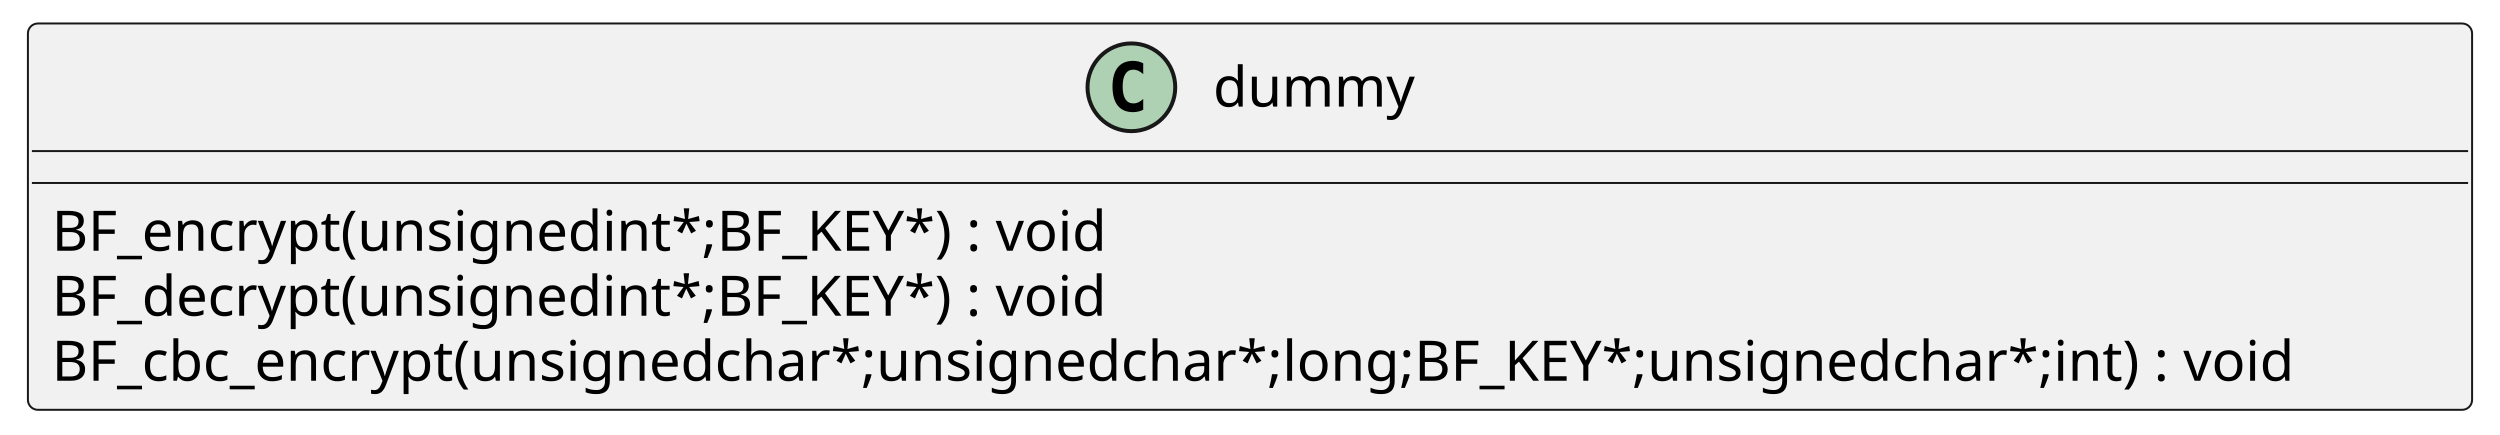
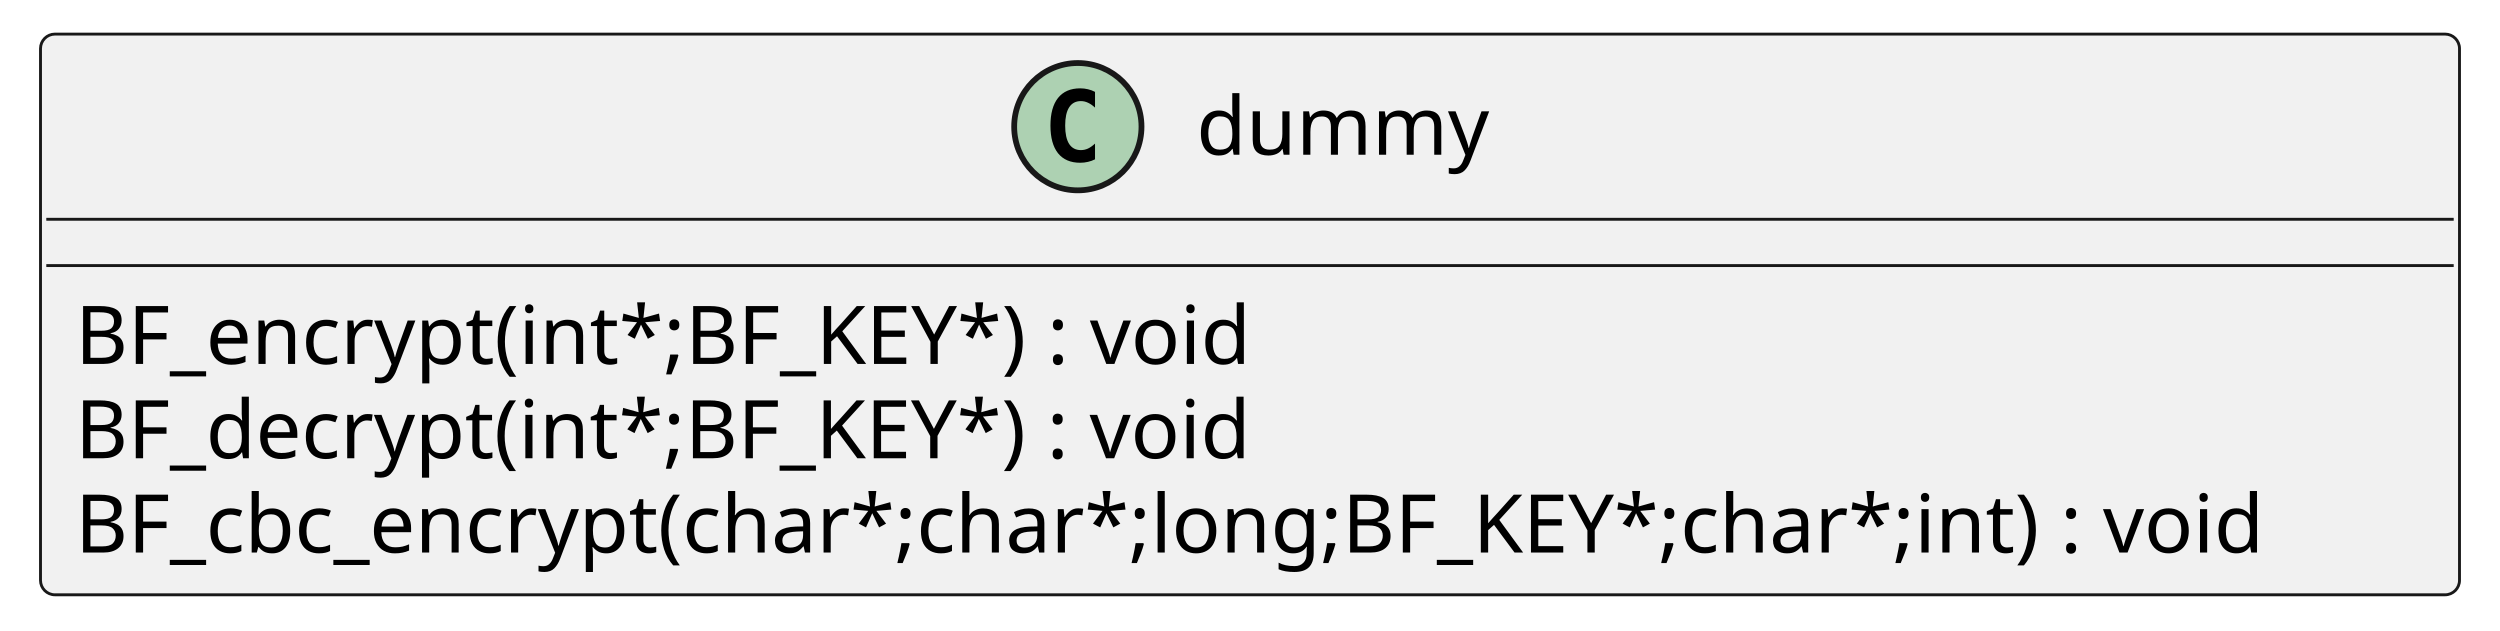
- <svg xmlns="http://www.w3.org/2000/svg" xmlns:xlink="http://www.w3.org/1999/xlink" contentStyleType="text/css" height="109px" preserveAspectRatio="none" style="width:627px;height:109px;background:#FFFFFF;" version="1.1" viewBox="0 0 627 109" width="627px" zoomAndPan="magnify">
+ <svg xmlns="http://www.w3.org/2000/svg" xmlns:xlink="http://www.w3.org/1999/xlink" contentStyleType="text/css" height="109px" preserveAspectRatio="none" style="width:432px;height:109px;background:#FFFFFF;" version="1.1" viewBox="0 0 432 109" width="432px" zoomAndPan="magnify">
  <defs />
  <g>
    <g id="elem_dummy">
-       <rect codeLine="2" fill="#F1F1F1" height="96.891" id="dummy" rx="2.5" ry="2.5" style="stroke:#181818;stroke-width:0.5;" width="613" x="7" y="5.891" />
-       <ellipse cx="283.75" cy="21.891" fill="#ADD1B2" rx="11" ry="11" style="stroke:#181818;stroke-width:1.0;" />
-       <path d="M286.719,27.531 Q286.141,27.828 285.5,27.969 Q284.859,28.125 284.156,28.125 Q281.656,28.125 280.328,26.484 Q279.016,24.828 279.016,21.703 Q279.016,18.578 280.328,16.922 Q281.656,15.266 284.156,15.266 Q284.859,15.266 285.5,15.422 Q286.156,15.578 286.719,15.875 L286.719,18.594 Q286.094,18.016 285.5,17.75 Q284.906,17.469 284.281,17.469 Q282.938,17.469 282.25,18.547 Q281.562,19.609 281.562,21.703 Q281.562,23.797 282.25,24.875 Q282.938,25.938 284.281,25.938 Q284.906,25.938 285.5,25.672 Q286.094,25.391 286.719,24.812 L286.719,27.531 Z " fill="#000000" />
-       <text fill="#000000" font-family="sans-serif" font-size="14" lengthAdjust="spacing" textLength="51" x="304.25" y="26.737">dummy</text>
-       <line style="stroke:#181818;stroke-width:0.5;" x1="8" x2="619" y1="37.891" y2="37.891" />
-       <line style="stroke:#181818;stroke-width:0.5;" x1="8" x2="619" y1="45.891" y2="45.891" />
+       <rect codeLine="2" fill="#F1F1F1" height="96.891" id="dummy" rx="2.5" ry="2.5" style="stroke:#181818;stroke-width:0.5;" width="418" x="7" y="5.891" />
+       <ellipse cx="186.25" cy="21.891" fill="#ADD1B2" rx="11" ry="11" style="stroke:#181818;stroke-width:1.0;" />
+       <path d="M189.219,27.531 Q188.641,27.828 188,27.969 Q187.359,28.125 186.656,28.125 Q184.156,28.125 182.828,26.484 Q181.516,24.828 181.516,21.703 Q181.516,18.578 182.828,16.922 Q184.156,15.266 186.656,15.266 Q187.359,15.266 188,15.422 Q188.656,15.578 189.219,15.875 L189.219,18.594 Q188.594,18.016 188,17.75 Q187.406,17.469 186.781,17.469 Q185.438,17.469 184.75,18.547 Q184.062,19.609 184.062,21.703 Q184.062,23.797 184.75,24.875 Q185.438,25.938 186.781,25.938 Q187.406,25.938 188,25.672 Q188.594,25.391 189.219,24.812 L189.219,27.531 Z " fill="#000000" />
+       <text fill="#000000" font-family="sans-serif" font-size="14" lengthAdjust="spacing" textLength="51" x="206.75" y="26.737">dummy</text>
+       <line style="stroke:#181818;stroke-width:0.5;" x1="8" x2="424" y1="37.891" y2="37.891" />
+       <line style="stroke:#181818;stroke-width:0.5;" x1="8" x2="424" y1="45.891" y2="45.891" />
      <a href="./../../.././qc/crypto/bf/bf_enc.c.html#364" target="_top" title="./../../.././qc/crypto/bf/bf_enc.c.html#364" xlink:actuate="onRequest" xlink:href="./../../.././qc/crypto/bf/bf_enc.c.html#364" xlink:show="new" xlink:title="./../../.././qc/crypto/bf/bf_enc.c.html#364" xlink:type="simple">
-         <text fill="#000000" font-family="sans-serif" font-size="14" lengthAdjust="spacing" textLength="285" x="13" y="62.886">BF_encrypt(unsignedint*;BF_KEY*) :  void</text>
+         <text fill="#000000" font-family="sans-serif" font-size="14" lengthAdjust="spacing" textLength="220" x="13" y="62.886">BF_encrypt(int*;BF_KEY*) :  void</text>
      </a>
      <a href="./../../.././qc/crypto/bf/bf_enc.c.html#403" target="_top" title="./../../.././qc/crypto/bf/bf_enc.c.html#403" xlink:actuate="onRequest" xlink:href="./../../.././qc/crypto/bf/bf_enc.c.html#403" xlink:show="new" xlink:title="./../../.././qc/crypto/bf/bf_enc.c.html#403" xlink:type="simple">
-         <text fill="#000000" font-family="sans-serif" font-size="14" lengthAdjust="spacing" textLength="285" x="13" y="79.183">BF_decrypt(unsignedint*;BF_KEY*) :  void</text>
+         <text fill="#000000" font-family="sans-serif" font-size="14" lengthAdjust="spacing" textLength="220" x="13" y="79.183">BF_decrypt(int*;BF_KEY*) :  void</text>
      </a>
      <a href="./../../.././qc/crypto/bf/bf_enc.c.html#442" target="_top" title="./../../.././qc/crypto/bf/bf_enc.c.html#442" xlink:actuate="onRequest" xlink:href="./../../.././qc/crypto/bf/bf_enc.c.html#442" xlink:show="new" xlink:title="./../../.././qc/crypto/bf/bf_enc.c.html#442" xlink:type="simple">
-         <text fill="#000000" font-family="sans-serif" font-size="14" lengthAdjust="spacing" textLength="601" x="13" y="95.48">BF_cbc_encrypt(unsignedchar*;unsignedchar*;long;BF_KEY*;unsignedchar*;int) :  void</text>
+         <text fill="#000000" font-family="sans-serif" font-size="14" lengthAdjust="spacing" textLength="406" x="13" y="95.48">BF_cbc_encrypt(char*;char*;long;BF_KEY*;char*;int) :  void</text>
      </a>
    </g>
  </g>
</svg>
